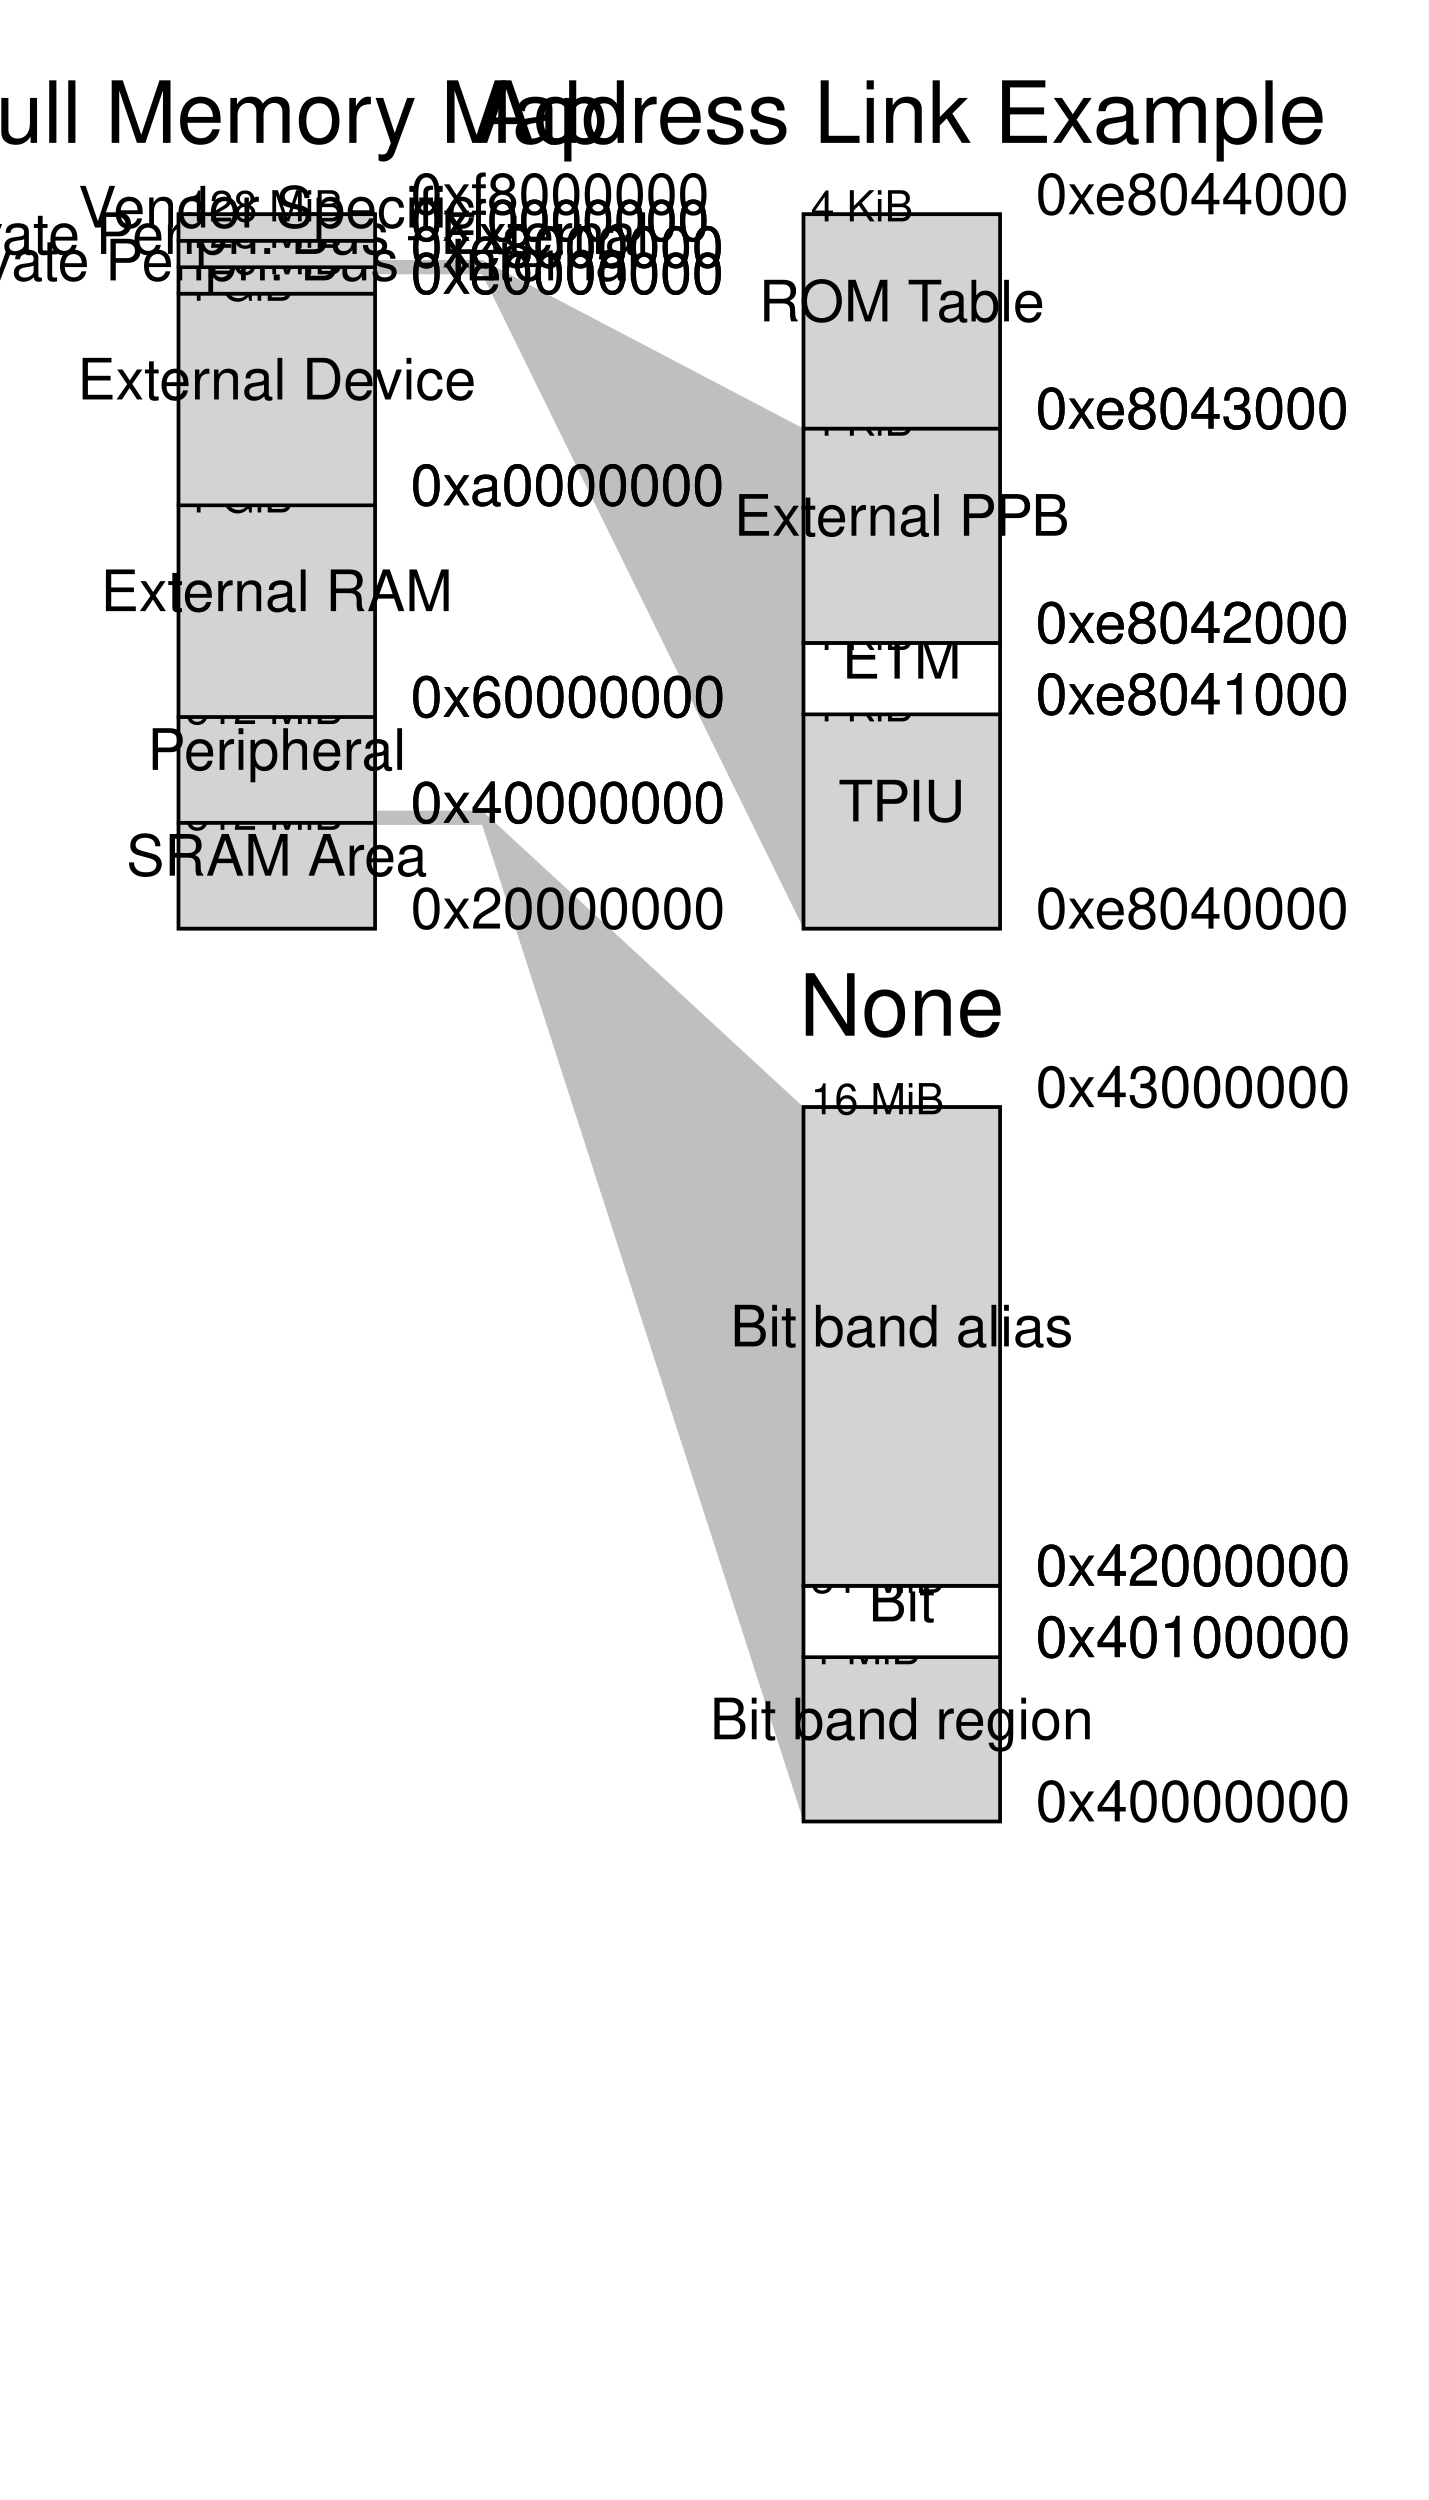
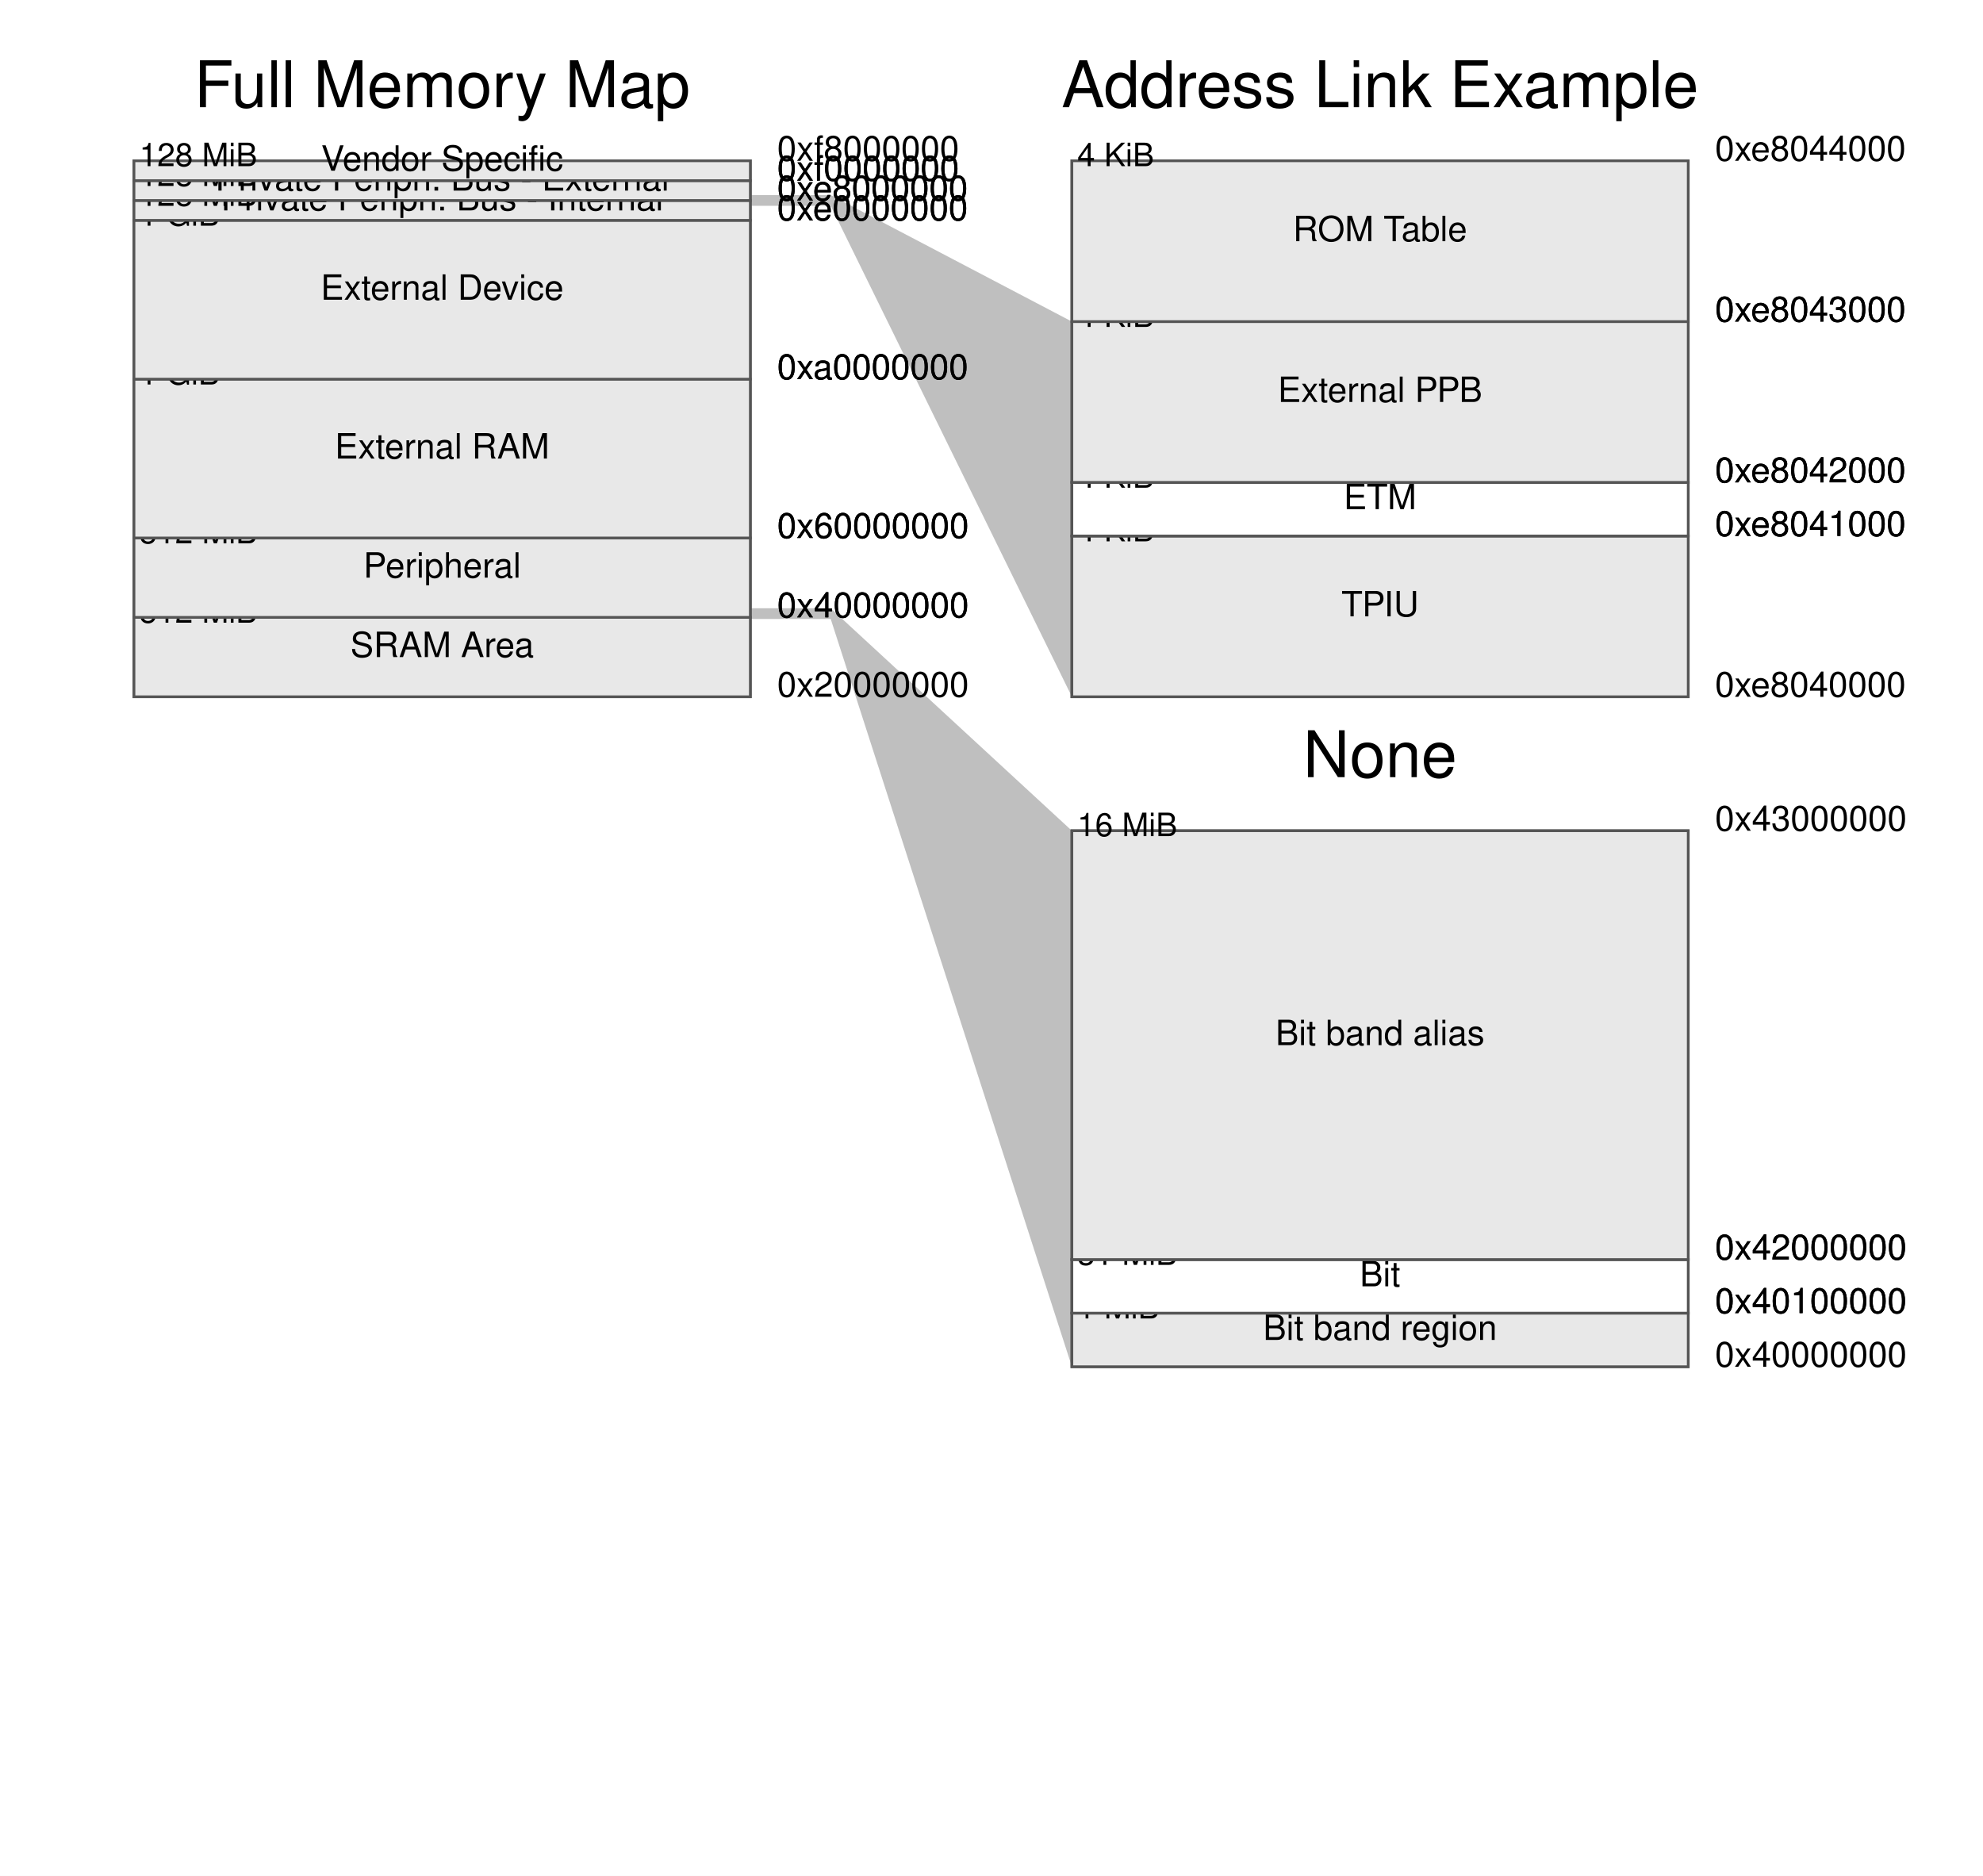
- <svg xmlns="http://www.w3.org/2000/svg" width="400" height="700" viewBox="0 0 400 700">
-   <rect x="0" y="0" width="400" height="700" fill="white" />
+ <svg xmlns="http://www.w3.org/2000/svg" width="740" height="700" viewBox="0 0 740 700">
+   <rect x="0" y="0" width="740" height="700" fill="#ffffff" />
  <g>
    <g>
-       <path d="M 105.0,230.981 L 135.0,230.981 L 225.0,510.0 L 225.0,310.0 L 135.0,226.981 L 105.0,226.981 Z" fill="gray" stroke="none" opacity="0.5" />
+       <path d="M 280.0,230.981 L 310.0,230.981 L 400.0,510.0 L 400.0,310.0 L 310.0,226.981 L 280.0,226.981 Z" fill="gray" stroke="none" opacity="0.5" />
    </g>
    <g>
-       <path d="M 105.0,76.8 L 135.0,76.8 L 225.0,260.0 L 225.0,120.0 L 135.0,72.8 L 105.0,72.8 Z" fill="gray" stroke="none" opacity="0.5" />
+       <path d="M 280.0,76.8 L 310.0,76.8 L 400.0,260.0 L 400.0,120.0 L 310.0,72.8 L 280.0,72.8 Z" fill="gray" stroke="none" opacity="0.5" />
    </g>
  </g>
  <g>
    <g>
-       <line x1="105.0" y1="74.8" x2="135.0" y2="74.8" stroke-width="1" stroke="none" />
-       <line x1="135.0" y1="74.8" x2="225.0" y2="260.0" stroke-width="1" stroke="none" />
+       <line x1="280.0" y1="74.8" x2="310.0" y2="74.8" stroke-width="1" stroke="none" />
+       <line x1="310.0" y1="74.8" x2="400.0" y2="260.0" stroke-width="1" stroke="none" />
    </g>
  </g>
  <g>
-     <text x="27.5" y="-20" stroke="none" fill="black" stroke-width="0" font-size="24px" font-weight="normal" font-family="Helvetica" text-anchor="middle" alignment-baseline="middle" transform="translate(50.0,60.0)">Full Memory Map</text>
+     <text x="115.0" y="-20" stroke="none" fill="#000000" stroke-width="0" font-size="24px" font-weight="normal" font-family="Helvetica" text-anchor="middle" alignment-baseline="middle" transform="translate(50.0,60.0)">Full Memory Map</text>
    <g transform="translate(50.0,60.0)">
-       <rect x="0" y="0" width="55.0" height="200.0" fill="white" stroke="black" stroke-width="1" />
-       <rect x="0" y="170.37" width="55.0" height="29.63" fill="lightgrey" stroke="black" stroke-width="1" />
-       <text x="27.5" y="185.185" stroke="none" fill="black" stroke-width="0" font-size="16" font-weight="normal" font-family="Helvetica" text-anchor="middle" alignment-baseline="middle">SRAM Area</text>
-       <text x="65.0" y="200" stroke="none" fill="black" stroke-width="0" font-size="16" font-weight="normal" font-family="Helvetica" text-anchor="start" alignment-baseline="middle">0x20000000</text>
-       <text x="65.0" y="170.37" stroke="none" fill="black" stroke-width="0" font-size="16" font-weight="normal" font-family="Helvetica" text-anchor="start" alignment-baseline="middle">0x40000000</text>
-       <text x="2" y="172.37" stroke="none" fill="black" stroke-width="0" font-size="12px" font-weight="normal" font-family="Helvetica" text-anchor="start" alignment-baseline="hanging">512 MiB</text>
-       <rect x="0" y="140.741" width="55.0" height="29.63" fill="lightgrey" stroke="black" stroke-width="1" />
-       <text x="27.5" y="155.556" stroke="none" fill="black" stroke-width="0" font-size="16" font-weight="normal" font-family="Helvetica" text-anchor="middle" alignment-baseline="middle">Peripheral</text>
-       <text x="65.0" y="170.37" stroke="none" fill="black" stroke-width="0" font-size="16" font-weight="normal" font-family="Helvetica" text-anchor="start" alignment-baseline="middle">0x40000000</text>
-       <text x="65.0" y="140.741" stroke="none" fill="black" stroke-width="0" font-size="16" font-weight="normal" font-family="Helvetica" text-anchor="start" alignment-baseline="middle">0x60000000</text>
-       <text x="2" y="142.741" stroke="none" fill="black" stroke-width="0" font-size="12px" font-weight="normal" font-family="Helvetica" text-anchor="start" alignment-baseline="hanging">512 MiB</text>
-       <rect x="0" y="81.481" width="55.0" height="59.259" fill="lightgrey" stroke="black" stroke-width="1" />
-       <text x="27.5" y="111.111" stroke="none" fill="black" stroke-width="0" font-size="16" font-weight="normal" font-family="Helvetica" text-anchor="middle" alignment-baseline="middle">External RAM</text>
-       <text x="65.0" y="140.741" stroke="none" fill="black" stroke-width="0" font-size="16" font-weight="normal" font-family="Helvetica" text-anchor="start" alignment-baseline="middle">0x60000000</text>
-       <text x="65.0" y="81.481" stroke="none" fill="black" stroke-width="0" font-size="16" font-weight="normal" font-family="Helvetica" text-anchor="start" alignment-baseline="middle">0xa0000000</text>
-       <text x="2" y="83.481" stroke="none" fill="black" stroke-width="0" font-size="12px" font-weight="normal" font-family="Helvetica" text-anchor="start" alignment-baseline="hanging">1 GiB</text>
-       <rect x="0" y="22.222" width="55.0" height="59.259" fill="lightgrey" stroke="black" stroke-width="1" />
-       <text x="27.5" y="51.852" stroke="none" fill="black" stroke-width="0" font-size="16" font-weight="normal" font-family="Helvetica" text-anchor="middle" alignment-baseline="middle">External Device</text>
-       <text x="65.0" y="81.481" stroke="none" fill="black" stroke-width="0" font-size="16" font-weight="normal" font-family="Helvetica" text-anchor="start" alignment-baseline="middle">0xa0000000</text>
-       <text x="65.0" y="22.222" stroke="none" fill="black" stroke-width="0" font-size="16" font-weight="normal" font-family="Helvetica" text-anchor="start" alignment-baseline="middle">0xe0000000</text>
-       <text x="2" y="24.222" stroke="none" fill="black" stroke-width="0" font-size="12px" font-weight="normal" font-family="Helvetica" text-anchor="start" alignment-baseline="hanging">1 GiB</text>
-       <rect x="0" y="14.815" width="55.0" height="7.407" fill="lightgrey" stroke="black" stroke-width="1" />
-       <text x="27.5" y="18.519" stroke="none" fill="black" stroke-width="0" font-size="16" font-weight="normal" font-family="Helvetica" text-anchor="middle" alignment-baseline="middle">Private Periph. Bus - Internal</text>
-       <text x="65.0" y="22.222" stroke="none" fill="black" stroke-width="0" font-size="16" font-weight="normal" font-family="Helvetica" text-anchor="start" alignment-baseline="middle">0xe0000000</text>
-       <text x="65.0" y="14.815" stroke="none" fill="black" stroke-width="0" font-size="16" font-weight="normal" font-family="Helvetica" text-anchor="start" alignment-baseline="middle">0xe8000000</text>
-       <text x="2" y="16.815" stroke="none" fill="black" stroke-width="0" font-size="12px" font-weight="normal" font-family="Helvetica" text-anchor="start" alignment-baseline="hanging">128 MiB</text>
-       <rect x="0" y="7.407" width="55.0" height="7.407" fill="lightgrey" stroke="black" stroke-width="1" />
-       <text x="27.5" y="11.111" stroke="none" fill="black" stroke-width="0" font-size="16" font-weight="normal" font-family="Helvetica" text-anchor="middle" alignment-baseline="middle">Private Periph. Bus - External</text>
-       <text x="65.0" y="14.815" stroke="none" fill="black" stroke-width="0" font-size="16" font-weight="normal" font-family="Helvetica" text-anchor="start" alignment-baseline="middle">0xe8000000</text>
-       <text x="65.0" y="7.407" stroke="none" fill="black" stroke-width="0" font-size="16" font-weight="normal" font-family="Helvetica" text-anchor="start" alignment-baseline="middle">0xf0000000</text>
-       <text x="2" y="9.407" stroke="none" fill="black" stroke-width="0" font-size="12px" font-weight="normal" font-family="Helvetica" text-anchor="start" alignment-baseline="hanging">128 MiB</text>
-       <rect x="0" y="0.0" width="55.0" height="7.407" fill="lightgrey" stroke="black" stroke-width="1" />
-       <text x="27.5" y="3.704" stroke="none" fill="black" stroke-width="0" font-size="16" font-weight="normal" font-family="Helvetica" text-anchor="middle" alignment-baseline="middle">Vendor Specific</text>
-       <text x="65.0" y="7.407" stroke="none" fill="black" stroke-width="0" font-size="16" font-weight="normal" font-family="Helvetica" text-anchor="start" alignment-baseline="middle">0xf0000000</text>
-       <text x="65.0" y="0.0" stroke="none" fill="black" stroke-width="0" font-size="16" font-weight="normal" font-family="Helvetica" text-anchor="start" alignment-baseline="middle">0xf8000000</text>
-       <text x="2" y="2.0" stroke="none" fill="black" stroke-width="0" font-size="12px" font-weight="normal" font-family="Helvetica" text-anchor="start" alignment-baseline="hanging">128 MiB</text>
+       <rect x="0" y="0" width="230.0" height="200.0" fill="#ffffff" stroke="#555555" stroke-width="1" />
+       <rect x="0" y="170.37" width="230.0" height="29.63" fill="#e8e8e8" stroke="#555555" stroke-width="1" />
+       <text x="115.0" y="185.185" stroke="none" fill="#000000" stroke-width="0" font-size="13" font-weight="normal" font-family="Helvetica" text-anchor="middle" alignment-baseline="middle">SRAM Area</text>
+       <text x="240.0" y="200" stroke="none" fill="#000000" stroke-width="0" font-size="13" font-weight="normal" font-family="Helvetica" text-anchor="start" alignment-baseline="middle">0x20000000</text>
+       <text x="240.0" y="170.37" stroke="none" fill="#000000" stroke-width="0" font-size="13" font-weight="normal" font-family="Helvetica" text-anchor="start" alignment-baseline="middle">0x40000000</text>
+       <text x="2" y="172.37" stroke="none" fill="#000000" stroke-width="0" font-size="12px" font-weight="normal" font-family="Helvetica" text-anchor="start" alignment-baseline="hanging">512 MiB</text>
+       <rect x="0" y="140.741" width="230.0" height="29.63" fill="#e8e8e8" stroke="#555555" stroke-width="1" />
+       <text x="115.0" y="155.556" stroke="none" fill="#000000" stroke-width="0" font-size="13" font-weight="normal" font-family="Helvetica" text-anchor="middle" alignment-baseline="middle">Peripheral</text>
+       <text x="240.0" y="170.37" stroke="none" fill="#000000" stroke-width="0" font-size="13" font-weight="normal" font-family="Helvetica" text-anchor="start" alignment-baseline="middle">0x40000000</text>
+       <text x="240.0" y="140.741" stroke="none" fill="#000000" stroke-width="0" font-size="13" font-weight="normal" font-family="Helvetica" text-anchor="start" alignment-baseline="middle">0x60000000</text>
+       <text x="2" y="142.741" stroke="none" fill="#000000" stroke-width="0" font-size="12px" font-weight="normal" font-family="Helvetica" text-anchor="start" alignment-baseline="hanging">512 MiB</text>
+       <rect x="0" y="81.481" width="230.0" height="59.259" fill="#e8e8e8" stroke="#555555" stroke-width="1" />
+       <text x="115.0" y="111.111" stroke="none" fill="#000000" stroke-width="0" font-size="13" font-weight="normal" font-family="Helvetica" text-anchor="middle" alignment-baseline="middle">External RAM</text>
+       <text x="240.0" y="140.741" stroke="none" fill="#000000" stroke-width="0" font-size="13" font-weight="normal" font-family="Helvetica" text-anchor="start" alignment-baseline="middle">0x60000000</text>
+       <text x="240.0" y="81.481" stroke="none" fill="#000000" stroke-width="0" font-size="13" font-weight="normal" font-family="Helvetica" text-anchor="start" alignment-baseline="middle">0xa0000000</text>
+       <text x="2" y="83.481" stroke="none" fill="#000000" stroke-width="0" font-size="12px" font-weight="normal" font-family="Helvetica" text-anchor="start" alignment-baseline="hanging">1 GiB</text>
+       <rect x="0" y="22.222" width="230.0" height="59.259" fill="#e8e8e8" stroke="#555555" stroke-width="1" />
+       <text x="115.0" y="51.852" stroke="none" fill="#000000" stroke-width="0" font-size="13" font-weight="normal" font-family="Helvetica" text-anchor="middle" alignment-baseline="middle">External Device</text>
+       <text x="240.0" y="81.481" stroke="none" fill="#000000" stroke-width="0" font-size="13" font-weight="normal" font-family="Helvetica" text-anchor="start" alignment-baseline="middle">0xa0000000</text>
+       <text x="240.0" y="22.222" stroke="none" fill="#000000" stroke-width="0" font-size="13" font-weight="normal" font-family="Helvetica" text-anchor="start" alignment-baseline="middle">0xe0000000</text>
+       <text x="2" y="24.222" stroke="none" fill="#000000" stroke-width="0" font-size="12px" font-weight="normal" font-family="Helvetica" text-anchor="start" alignment-baseline="hanging">1 GiB</text>
+       <rect x="0" y="14.815" width="230.0" height="7.407" fill="#e8e8e8" stroke="#555555" stroke-width="1" />
+       <text x="115.0" y="18.519" stroke="none" fill="#000000" stroke-width="0" font-size="13" font-weight="normal" font-family="Helvetica" text-anchor="middle" alignment-baseline="middle">Private Periph. Bus - Internal</text>
+       <text x="240.0" y="22.222" stroke="none" fill="#000000" stroke-width="0" font-size="13" font-weight="normal" font-family="Helvetica" text-anchor="start" alignment-baseline="middle">0xe0000000</text>
+       <text x="240.0" y="14.815" stroke="none" fill="#000000" stroke-width="0" font-size="13" font-weight="normal" font-family="Helvetica" text-anchor="start" alignment-baseline="middle">0xe8000000</text>
+       <text x="2" y="16.815" stroke="none" fill="#000000" stroke-width="0" font-size="12px" font-weight="normal" font-family="Helvetica" text-anchor="start" alignment-baseline="hanging">128 MiB</text>
+       <rect x="0" y="7.407" width="230.0" height="7.407" fill="#e8e8e8" stroke="#555555" stroke-width="1" />
+       <text x="115.0" y="11.111" stroke="none" fill="#000000" stroke-width="0" font-size="13" font-weight="normal" font-family="Helvetica" text-anchor="middle" alignment-baseline="middle">Private Periph. Bus - External</text>
+       <text x="240.0" y="14.815" stroke="none" fill="#000000" stroke-width="0" font-size="13" font-weight="normal" font-family="Helvetica" text-anchor="start" alignment-baseline="middle">0xe8000000</text>
+       <text x="240.0" y="7.407" stroke="none" fill="#000000" stroke-width="0" font-size="13" font-weight="normal" font-family="Helvetica" text-anchor="start" alignment-baseline="middle">0xf0000000</text>
+       <text x="2" y="9.407" stroke="none" fill="#000000" stroke-width="0" font-size="12px" font-weight="normal" font-family="Helvetica" text-anchor="start" alignment-baseline="hanging">128 MiB</text>
+       <rect x="0" y="0.0" width="230.0" height="7.407" fill="#e8e8e8" stroke="#555555" stroke-width="1" />
+       <text x="115.0" y="3.704" stroke="none" fill="#000000" stroke-width="0" font-size="13" font-weight="normal" font-family="Helvetica" text-anchor="middle" alignment-baseline="middle">Vendor Specific</text>
+       <text x="240.0" y="7.407" stroke="none" fill="#000000" stroke-width="0" font-size="13" font-weight="normal" font-family="Helvetica" text-anchor="start" alignment-baseline="middle">0xf0000000</text>
+       <text x="240.0" y="0.0" stroke="none" fill="#000000" stroke-width="0" font-size="13" font-weight="normal" font-family="Helvetica" text-anchor="start" alignment-baseline="middle">0xf8000000</text>
+       <text x="2" y="2.0" stroke="none" fill="#000000" stroke-width="0" font-size="12px" font-weight="normal" font-family="Helvetica" text-anchor="start" alignment-baseline="hanging">128 MiB</text>
    </g>
  </g>
  <g>
-     <text x="27.5" y="-20" stroke="none" fill="black" stroke-width="0" font-size="24px" font-weight="normal" font-family="Helvetica" text-anchor="middle" alignment-baseline="middle" transform="translate(225.0,60.0)">Address Link Example</text>
-     <g transform="translate(225.0,200.0)">
-       <rect x="0" y="0" width="55.0" height="60.0" fill="white" stroke="black" stroke-width="1" />
-       <rect x="0" y="0.0" width="55.0" height="60.0" fill="lightgrey" stroke="black" stroke-width="1" />
-       <text x="27.5" y="30.0" stroke="none" fill="black" stroke-width="0" font-size="16" font-weight="normal" font-family="Helvetica" text-anchor="middle" alignment-baseline="middle">TPIU</text>
-       <text x="65.0" y="60.0" stroke="none" fill="black" stroke-width="0" font-size="16" font-weight="normal" font-family="Helvetica" text-anchor="start" alignment-baseline="middle">0xe8040000</text>
-       <text x="65.0" y="0.0" stroke="none" fill="black" stroke-width="0" font-size="16" font-weight="normal" font-family="Helvetica" text-anchor="start" alignment-baseline="middle">0xe8041000</text>
-       <text x="2" y="2.0" stroke="none" fill="black" stroke-width="0" font-size="12px" font-weight="normal" font-family="Helvetica" text-anchor="start" alignment-baseline="hanging">4 KiB</text>
+     <text x="115.0" y="-20" stroke="none" fill="#000000" stroke-width="0" font-size="24px" font-weight="normal" font-family="Helvetica" text-anchor="middle" alignment-baseline="middle" transform="translate(400.0,60.0)">Address Link Example</text>
+     <g transform="translate(400.0,200.0)">
+       <rect x="0" y="0" width="230.0" height="60.0" fill="#ffffff" stroke="#555555" stroke-width="1" />
+       <rect x="0" y="0.0" width="230.0" height="60.0" fill="#e8e8e8" stroke="#555555" stroke-width="1" />
+       <text x="115.0" y="30.0" stroke="none" fill="#000000" stroke-width="0" font-size="13" font-weight="normal" font-family="Helvetica" text-anchor="middle" alignment-baseline="middle">TPIU</text>
+       <text x="240.0" y="60.0" stroke="none" fill="#000000" stroke-width="0" font-size="13" font-weight="normal" font-family="Helvetica" text-anchor="start" alignment-baseline="middle">0xe8040000</text>
+       <text x="240.0" y="0.0" stroke="none" fill="#000000" stroke-width="0" font-size="13" font-weight="normal" font-family="Helvetica" text-anchor="start" alignment-baseline="middle">0xe8041000</text>
+       <text x="2" y="2.0" stroke="none" fill="#000000" stroke-width="0" font-size="12px" font-weight="normal" font-family="Helvetica" text-anchor="start" alignment-baseline="hanging">4 KiB</text>
    </g>
-     <g transform="translate(225.0,180.0)">
-       <rect x="0" y="0" width="55.0" height="20" fill="white" stroke="black" stroke-width="1" />
-       <rect x="0" y="0.0" width="55.0" height="20.0" fill="white" stroke="black" stroke-width="1" />
-       <text x="27.5" y="10.0" stroke="none" fill="black" stroke-width="0" font-size="16" font-weight="normal" font-family="Helvetica" text-anchor="middle" alignment-baseline="middle">ETM</text>
-       <text x="65.0" y="20.0" stroke="none" fill="black" stroke-width="0" font-size="16" font-weight="normal" font-family="Helvetica" text-anchor="start" alignment-baseline="middle">0xe8041000</text>
-       <text x="65.0" y="0.0" stroke="none" fill="black" stroke-width="0" font-size="16" font-weight="normal" font-family="Helvetica" text-anchor="start" alignment-baseline="middle">0xe8042000</text>
-       <text x="2" y="2.0" stroke="none" fill="black" stroke-width="0" font-size="12px" font-weight="normal" font-family="Helvetica" text-anchor="start" alignment-baseline="hanging">4 KiB</text>
+     <g transform="translate(400.0,180.0)">
+       <rect x="0" y="0" width="230.0" height="20" fill="#ffffff" stroke="#555555" stroke-width="1" />
+       <rect x="0" y="0.0" width="230.0" height="20.0" fill="#ffffff" stroke="#555555" stroke-width="1" />
+       <text x="115.0" y="10.0" stroke="none" fill="#000000" stroke-width="0" font-size="13" font-weight="normal" font-family="Helvetica" text-anchor="middle" alignment-baseline="middle">ETM</text>
+       <text x="240.0" y="20.0" stroke="none" fill="#000000" stroke-width="0" font-size="13" font-weight="normal" font-family="Helvetica" text-anchor="start" alignment-baseline="middle">0xe8041000</text>
+       <text x="240.0" y="0.0" stroke="none" fill="#000000" stroke-width="0" font-size="13" font-weight="normal" font-family="Helvetica" text-anchor="start" alignment-baseline="middle">0xe8042000</text>
+       <text x="2" y="2.0" stroke="none" fill="#000000" stroke-width="0" font-size="12px" font-weight="normal" font-family="Helvetica" text-anchor="start" alignment-baseline="hanging">4 KiB</text>
    </g>
-     <g transform="translate(225.0,60.0)">
-       <rect x="0" y="0" width="55.0" height="120.0" fill="white" stroke="black" stroke-width="1" />
-       <rect x="0" y="60.0" width="55.0" height="60.0" fill="lightgrey" stroke="black" stroke-width="1" />
-       <text x="27.5" y="90.0" stroke="none" fill="black" stroke-width="0" font-size="16" font-weight="normal" font-family="Helvetica" text-anchor="middle" alignment-baseline="middle">External PPB</text>
-       <text x="65.0" y="120.0" stroke="none" fill="black" stroke-width="0" font-size="16" font-weight="normal" font-family="Helvetica" text-anchor="start" alignment-baseline="middle">0xe8042000</text>
-       <text x="65.0" y="60.0" stroke="none" fill="black" stroke-width="0" font-size="16" font-weight="normal" font-family="Helvetica" text-anchor="start" alignment-baseline="middle">0xe8043000</text>
-       <text x="2" y="62.0" stroke="none" fill="black" stroke-width="0" font-size="12px" font-weight="normal" font-family="Helvetica" text-anchor="start" alignment-baseline="hanging">4 KiB</text>
-       <rect x="0" y="0.0" width="55.0" height="60.0" fill="lightgrey" stroke="black" stroke-width="1" />
-       <text x="27.5" y="30.0" stroke="none" fill="black" stroke-width="0" font-size="16" font-weight="normal" font-family="Helvetica" text-anchor="middle" alignment-baseline="middle">ROM Table</text>
-       <text x="65.0" y="60.0" stroke="none" fill="black" stroke-width="0" font-size="16" font-weight="normal" font-family="Helvetica" text-anchor="start" alignment-baseline="middle">0xe8043000</text>
-       <text x="65.0" y="0.0" stroke="none" fill="black" stroke-width="0" font-size="16" font-weight="normal" font-family="Helvetica" text-anchor="start" alignment-baseline="middle">0xe8044000</text>
-       <text x="2" y="2.0" stroke="none" fill="black" stroke-width="0" font-size="12px" font-weight="normal" font-family="Helvetica" text-anchor="start" alignment-baseline="hanging">4 KiB</text>
+     <g transform="translate(400.0,60.0)">
+       <rect x="0" y="0" width="230.0" height="120.0" fill="#ffffff" stroke="#555555" stroke-width="1" />
+       <rect x="0" y="60.0" width="230.0" height="60.0" fill="#e8e8e8" stroke="#555555" stroke-width="1" />
+       <text x="115.0" y="90.0" stroke="none" fill="#000000" stroke-width="0" font-size="13" font-weight="normal" font-family="Helvetica" text-anchor="middle" alignment-baseline="middle">External PPB</text>
+       <text x="240.0" y="120.0" stroke="none" fill="#000000" stroke-width="0" font-size="13" font-weight="normal" font-family="Helvetica" text-anchor="start" alignment-baseline="middle">0xe8042000</text>
+       <text x="240.0" y="60.0" stroke="none" fill="#000000" stroke-width="0" font-size="13" font-weight="normal" font-family="Helvetica" text-anchor="start" alignment-baseline="middle">0xe8043000</text>
+       <text x="2" y="62.0" stroke="none" fill="#000000" stroke-width="0" font-size="12px" font-weight="normal" font-family="Helvetica" text-anchor="start" alignment-baseline="hanging">4 KiB</text>
+       <rect x="0" y="0.0" width="230.0" height="60.0" fill="#e8e8e8" stroke="#555555" stroke-width="1" />
+       <text x="115.0" y="30.0" stroke="none" fill="#000000" stroke-width="0" font-size="13" font-weight="normal" font-family="Helvetica" text-anchor="middle" alignment-baseline="middle">ROM Table</text>
+       <text x="240.0" y="60.0" stroke="none" fill="#000000" stroke-width="0" font-size="13" font-weight="normal" font-family="Helvetica" text-anchor="start" alignment-baseline="middle">0xe8043000</text>
+       <text x="240.0" y="0.0" stroke="none" fill="#000000" stroke-width="0" font-size="13" font-weight="normal" font-family="Helvetica" text-anchor="start" alignment-baseline="middle">0xe8044000</text>
+       <text x="2" y="2.0" stroke="none" fill="#000000" stroke-width="0" font-size="12px" font-weight="normal" font-family="Helvetica" text-anchor="start" alignment-baseline="hanging">4 KiB</text>
    </g>
  </g>
  <g>
-     <text x="27.5" y="-20" stroke="none" fill="black" stroke-width="0" font-size="24px" font-weight="normal" font-family="Helvetica" text-anchor="middle" alignment-baseline="middle" transform="translate(225.0,310.0)">None</text>
-     <g transform="translate(225.0,464.0)">
-       <rect x="0" y="0" width="55.0" height="46.0" fill="white" stroke="black" stroke-width="1" />
-       <rect x="0" y="0.0" width="55.0" height="46.0" fill="lightgrey" stroke="black" stroke-width="1" />
-       <text x="27.5" y="23.0" stroke="none" fill="black" stroke-width="0" font-size="16" font-weight="normal" font-family="Helvetica" text-anchor="middle" alignment-baseline="middle">Bit band region</text>
-       <text x="65.0" y="46.0" stroke="none" fill="black" stroke-width="0" font-size="16" font-weight="normal" font-family="Helvetica" text-anchor="start" alignment-baseline="middle">0x40000000</text>
-       <text x="65.0" y="0.0" stroke="none" fill="black" stroke-width="0" font-size="16" font-weight="normal" font-family="Helvetica" text-anchor="start" alignment-baseline="middle">0x40100000</text>
-       <text x="2" y="2.0" stroke="none" fill="black" stroke-width="0" font-size="12px" font-weight="normal" font-family="Helvetica" text-anchor="start" alignment-baseline="hanging">1 MiB</text>
+     <text x="115.0" y="-20" stroke="none" fill="#000000" stroke-width="0" font-size="24px" font-weight="normal" font-family="Helvetica" text-anchor="middle" alignment-baseline="middle" transform="translate(400.0,310.0)">None</text>
+     <g transform="translate(400.0,490.0)">
+       <rect x="0" y="0" width="230.0" height="20.0" fill="#ffffff" stroke="#555555" stroke-width="1" />
+       <rect x="0" y="0.0" width="230.0" height="20.0" fill="#e8e8e8" stroke="#555555" stroke-width="1" />
+       <text x="115.0" y="10.0" stroke="none" fill="#000000" stroke-width="0" font-size="13" font-weight="normal" font-family="Helvetica" text-anchor="middle" alignment-baseline="middle">Bit band region</text>
+       <text x="240.0" y="20.0" stroke="none" fill="#000000" stroke-width="0" font-size="13" font-weight="normal" font-family="Helvetica" text-anchor="start" alignment-baseline="middle">0x40000000</text>
+       <text x="240.0" y="0.0" stroke="none" fill="#000000" stroke-width="0" font-size="13" font-weight="normal" font-family="Helvetica" text-anchor="start" alignment-baseline="middle">0x40100000</text>
+       <text x="2" y="2.0" stroke="none" fill="#000000" stroke-width="0" font-size="12px" font-weight="normal" font-family="Helvetica" text-anchor="start" alignment-baseline="hanging">1 MiB</text>
    </g>
-     <g transform="translate(225.0,444.0)">
-       <rect x="0" y="0" width="55.0" height="20" fill="white" stroke="black" stroke-width="1" />
-       <rect x="0" y="0.0" width="55.0" height="20.0" fill="white" stroke="black" stroke-width="1" />
-       <text x="27.5" y="10.0" stroke="none" fill="black" stroke-width="0" font-size="16" font-weight="normal" font-family="Helvetica" text-anchor="middle" alignment-baseline="middle">Bit</text>
-       <text x="65.0" y="20.0" stroke="none" fill="black" stroke-width="0" font-size="16" font-weight="normal" font-family="Helvetica" text-anchor="start" alignment-baseline="middle">0x40100000</text>
-       <text x="65.0" y="0.0" stroke="none" fill="black" stroke-width="0" font-size="16" font-weight="normal" font-family="Helvetica" text-anchor="start" alignment-baseline="middle">0x42000000</text>
-       <text x="2" y="2.0" stroke="none" fill="black" stroke-width="0" font-size="12px" font-weight="normal" font-family="Helvetica" text-anchor="start" alignment-baseline="hanging">31 MiB</text>
+     <g transform="translate(400.0,470.0)">
+       <rect x="0" y="0" width="230.0" height="20" fill="#ffffff" stroke="#555555" stroke-width="1" />
+       <rect x="0" y="0.0" width="230.0" height="20.0" fill="#ffffff" stroke="#555555" stroke-width="1" />
+       <text x="115.0" y="10.0" stroke="none" fill="#000000" stroke-width="0" font-size="13" font-weight="normal" font-family="Helvetica" text-anchor="middle" alignment-baseline="middle">Bit</text>
+       <text x="240.0" y="20.0" stroke="none" fill="#000000" stroke-width="0" font-size="13" font-weight="normal" font-family="Helvetica" text-anchor="start" alignment-baseline="middle">0x40100000</text>
+       <text x="240.0" y="0.0" stroke="none" fill="#000000" stroke-width="0" font-size="13" font-weight="normal" font-family="Helvetica" text-anchor="start" alignment-baseline="middle">0x42000000</text>
+       <text x="2" y="2.0" stroke="none" fill="#000000" stroke-width="0" font-size="12px" font-weight="normal" font-family="Helvetica" text-anchor="start" alignment-baseline="hanging">31 MiB</text>
    </g>
-     <g transform="translate(225.0,310.0)">
-       <rect x="0" y="0" width="55.0" height="134.0" fill="white" stroke="black" stroke-width="1" />
-       <rect x="0" y="0.0" width="55.0" height="134.0" fill="lightgrey" stroke="black" stroke-width="1" />
-       <text x="27.5" y="67.0" stroke="none" fill="black" stroke-width="0" font-size="16" font-weight="normal" font-family="Helvetica" text-anchor="middle" alignment-baseline="middle">Bit band alias</text>
-       <text x="65.0" y="134.0" stroke="none" fill="black" stroke-width="0" font-size="16" font-weight="normal" font-family="Helvetica" text-anchor="start" alignment-baseline="middle">0x42000000</text>
-       <text x="65.0" y="0.0" stroke="none" fill="black" stroke-width="0" font-size="16" font-weight="normal" font-family="Helvetica" text-anchor="start" alignment-baseline="middle">0x43000000</text>
-       <text x="2" y="2.0" stroke="none" fill="black" stroke-width="0" font-size="12px" font-weight="normal" font-family="Helvetica" text-anchor="start" alignment-baseline="hanging">16 MiB</text>
+     <g transform="translate(400.0,310.0)">
+       <rect x="0" y="0" width="230.0" height="160.0" fill="#ffffff" stroke="#555555" stroke-width="1" />
+       <rect x="0" y="0.0" width="230.0" height="160.0" fill="#e8e8e8" stroke="#555555" stroke-width="1" />
+       <text x="115.0" y="80.0" stroke="none" fill="#000000" stroke-width="0" font-size="13" font-weight="normal" font-family="Helvetica" text-anchor="middle" alignment-baseline="middle">Bit band alias</text>
+       <text x="240.0" y="160.0" stroke="none" fill="#000000" stroke-width="0" font-size="13" font-weight="normal" font-family="Helvetica" text-anchor="start" alignment-baseline="middle">0x42000000</text>
+       <text x="240.0" y="0.0" stroke="none" fill="#000000" stroke-width="0" font-size="13" font-weight="normal" font-family="Helvetica" text-anchor="start" alignment-baseline="middle">0x43000000</text>
+       <text x="2" y="2.0" stroke="none" fill="#000000" stroke-width="0" font-size="12px" font-weight="normal" font-family="Helvetica" text-anchor="start" alignment-baseline="hanging">16 MiB</text>
    </g>
  </g>
  <g>
    <g transform="translate(50.0,60.0)" />
-     <g transform="translate(225.0,200.0)" />
-     <g transform="translate(225.0,180.0)" />
-     <g transform="translate(225.0,60.0)" />
-     <g transform="translate(225.0,464.0)" />
-     <g transform="translate(225.0,444.0)" />
-     <g transform="translate(225.0,310.0)" />
+     <g transform="translate(400.0,200.0)" />
+     <g transform="translate(400.0,180.0)" />
+     <g transform="translate(400.0,60.0)" />
+     <g transform="translate(400.0,490.0)" />
+     <g transform="translate(400.0,470.0)" />
+     <g transform="translate(400.0,310.0)" />
  </g>
  <g>
    <g transform="translate(50.0,60.0)">
      <g />
      <g />
      <g />
      <g />
      <g />
      <g />
      <g />
    </g>
-     <g transform="translate(225.0,200.0)">
+     <g transform="translate(400.0,200.0)">
      <g />
    </g>
-     <g transform="translate(225.0,180.0)">
+     <g transform="translate(400.0,180.0)">
      <g />
    </g>
-     <g transform="translate(225.0,60.0)">
+     <g transform="translate(400.0,60.0)">
      <g />
      <g />
    </g>
-     <g transform="translate(225.0,464.0)">
+     <g transform="translate(400.0,490.0)">
      <g />
    </g>
-     <g transform="translate(225.0,444.0)">
+     <g transform="translate(400.0,470.0)">
      <g />
    </g>
-     <g transform="translate(225.0,310.0)">
+     <g transform="translate(400.0,310.0)">
      <g />
    </g>
  </g>
</svg>
